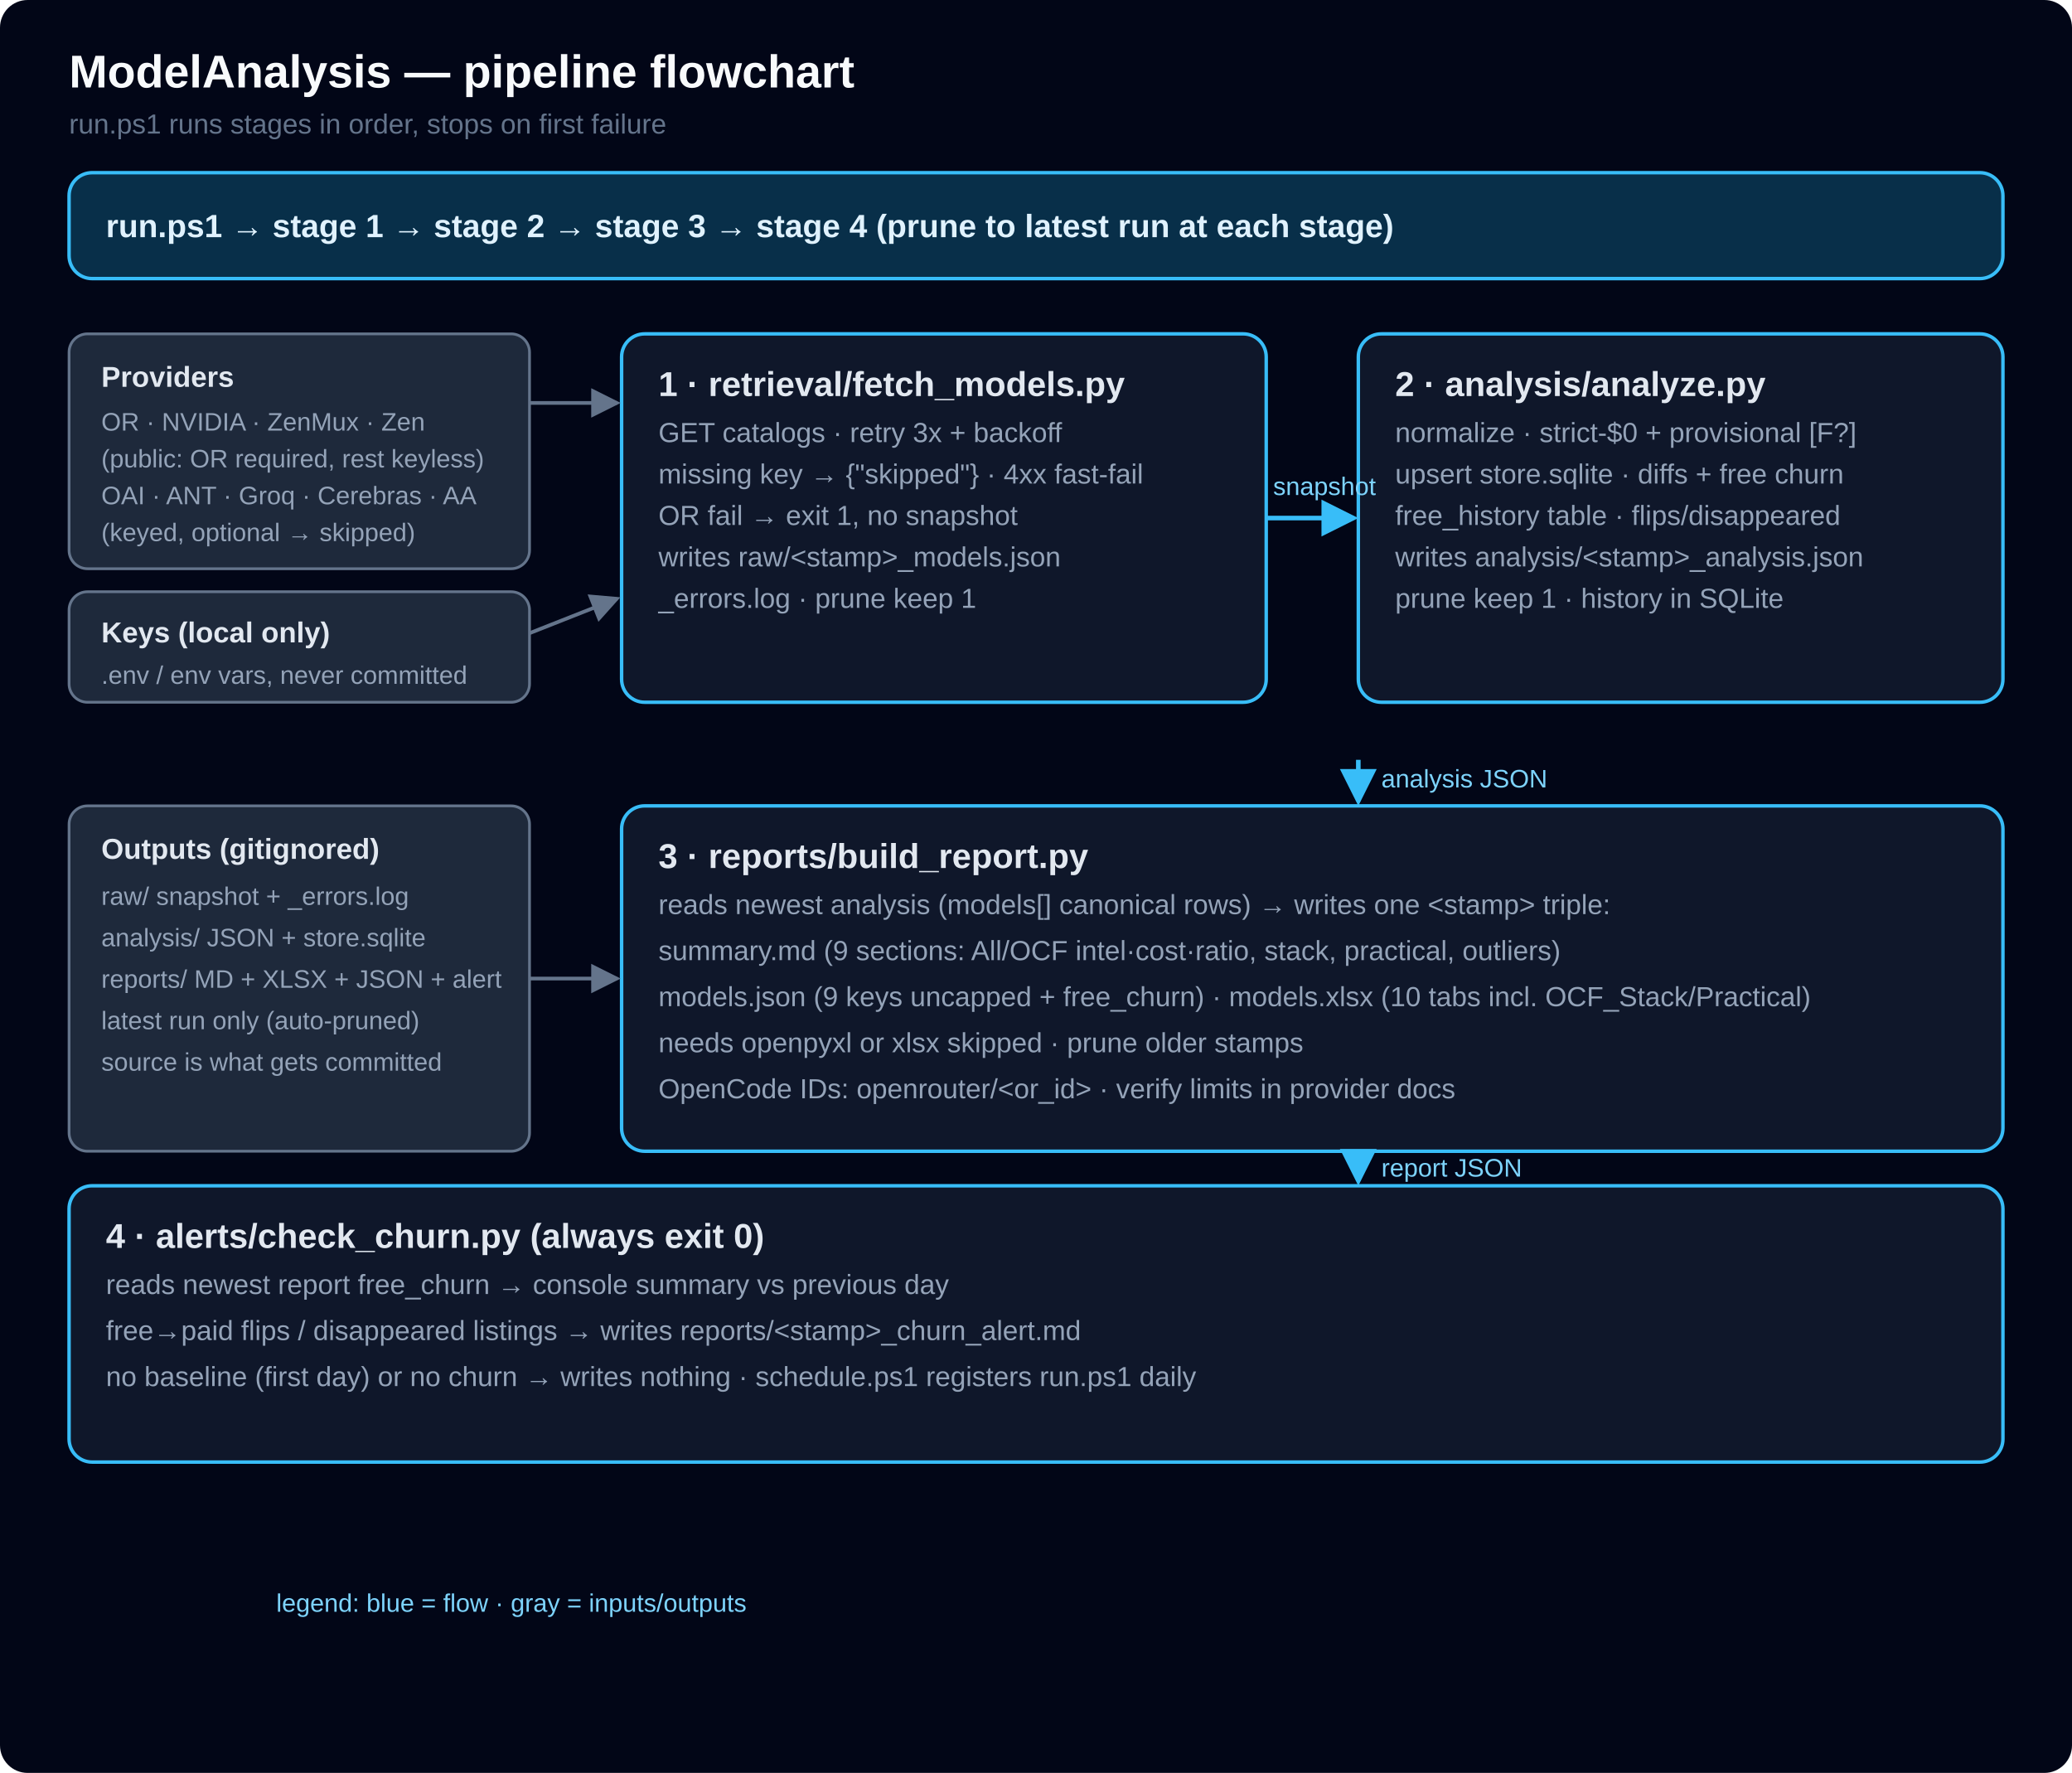
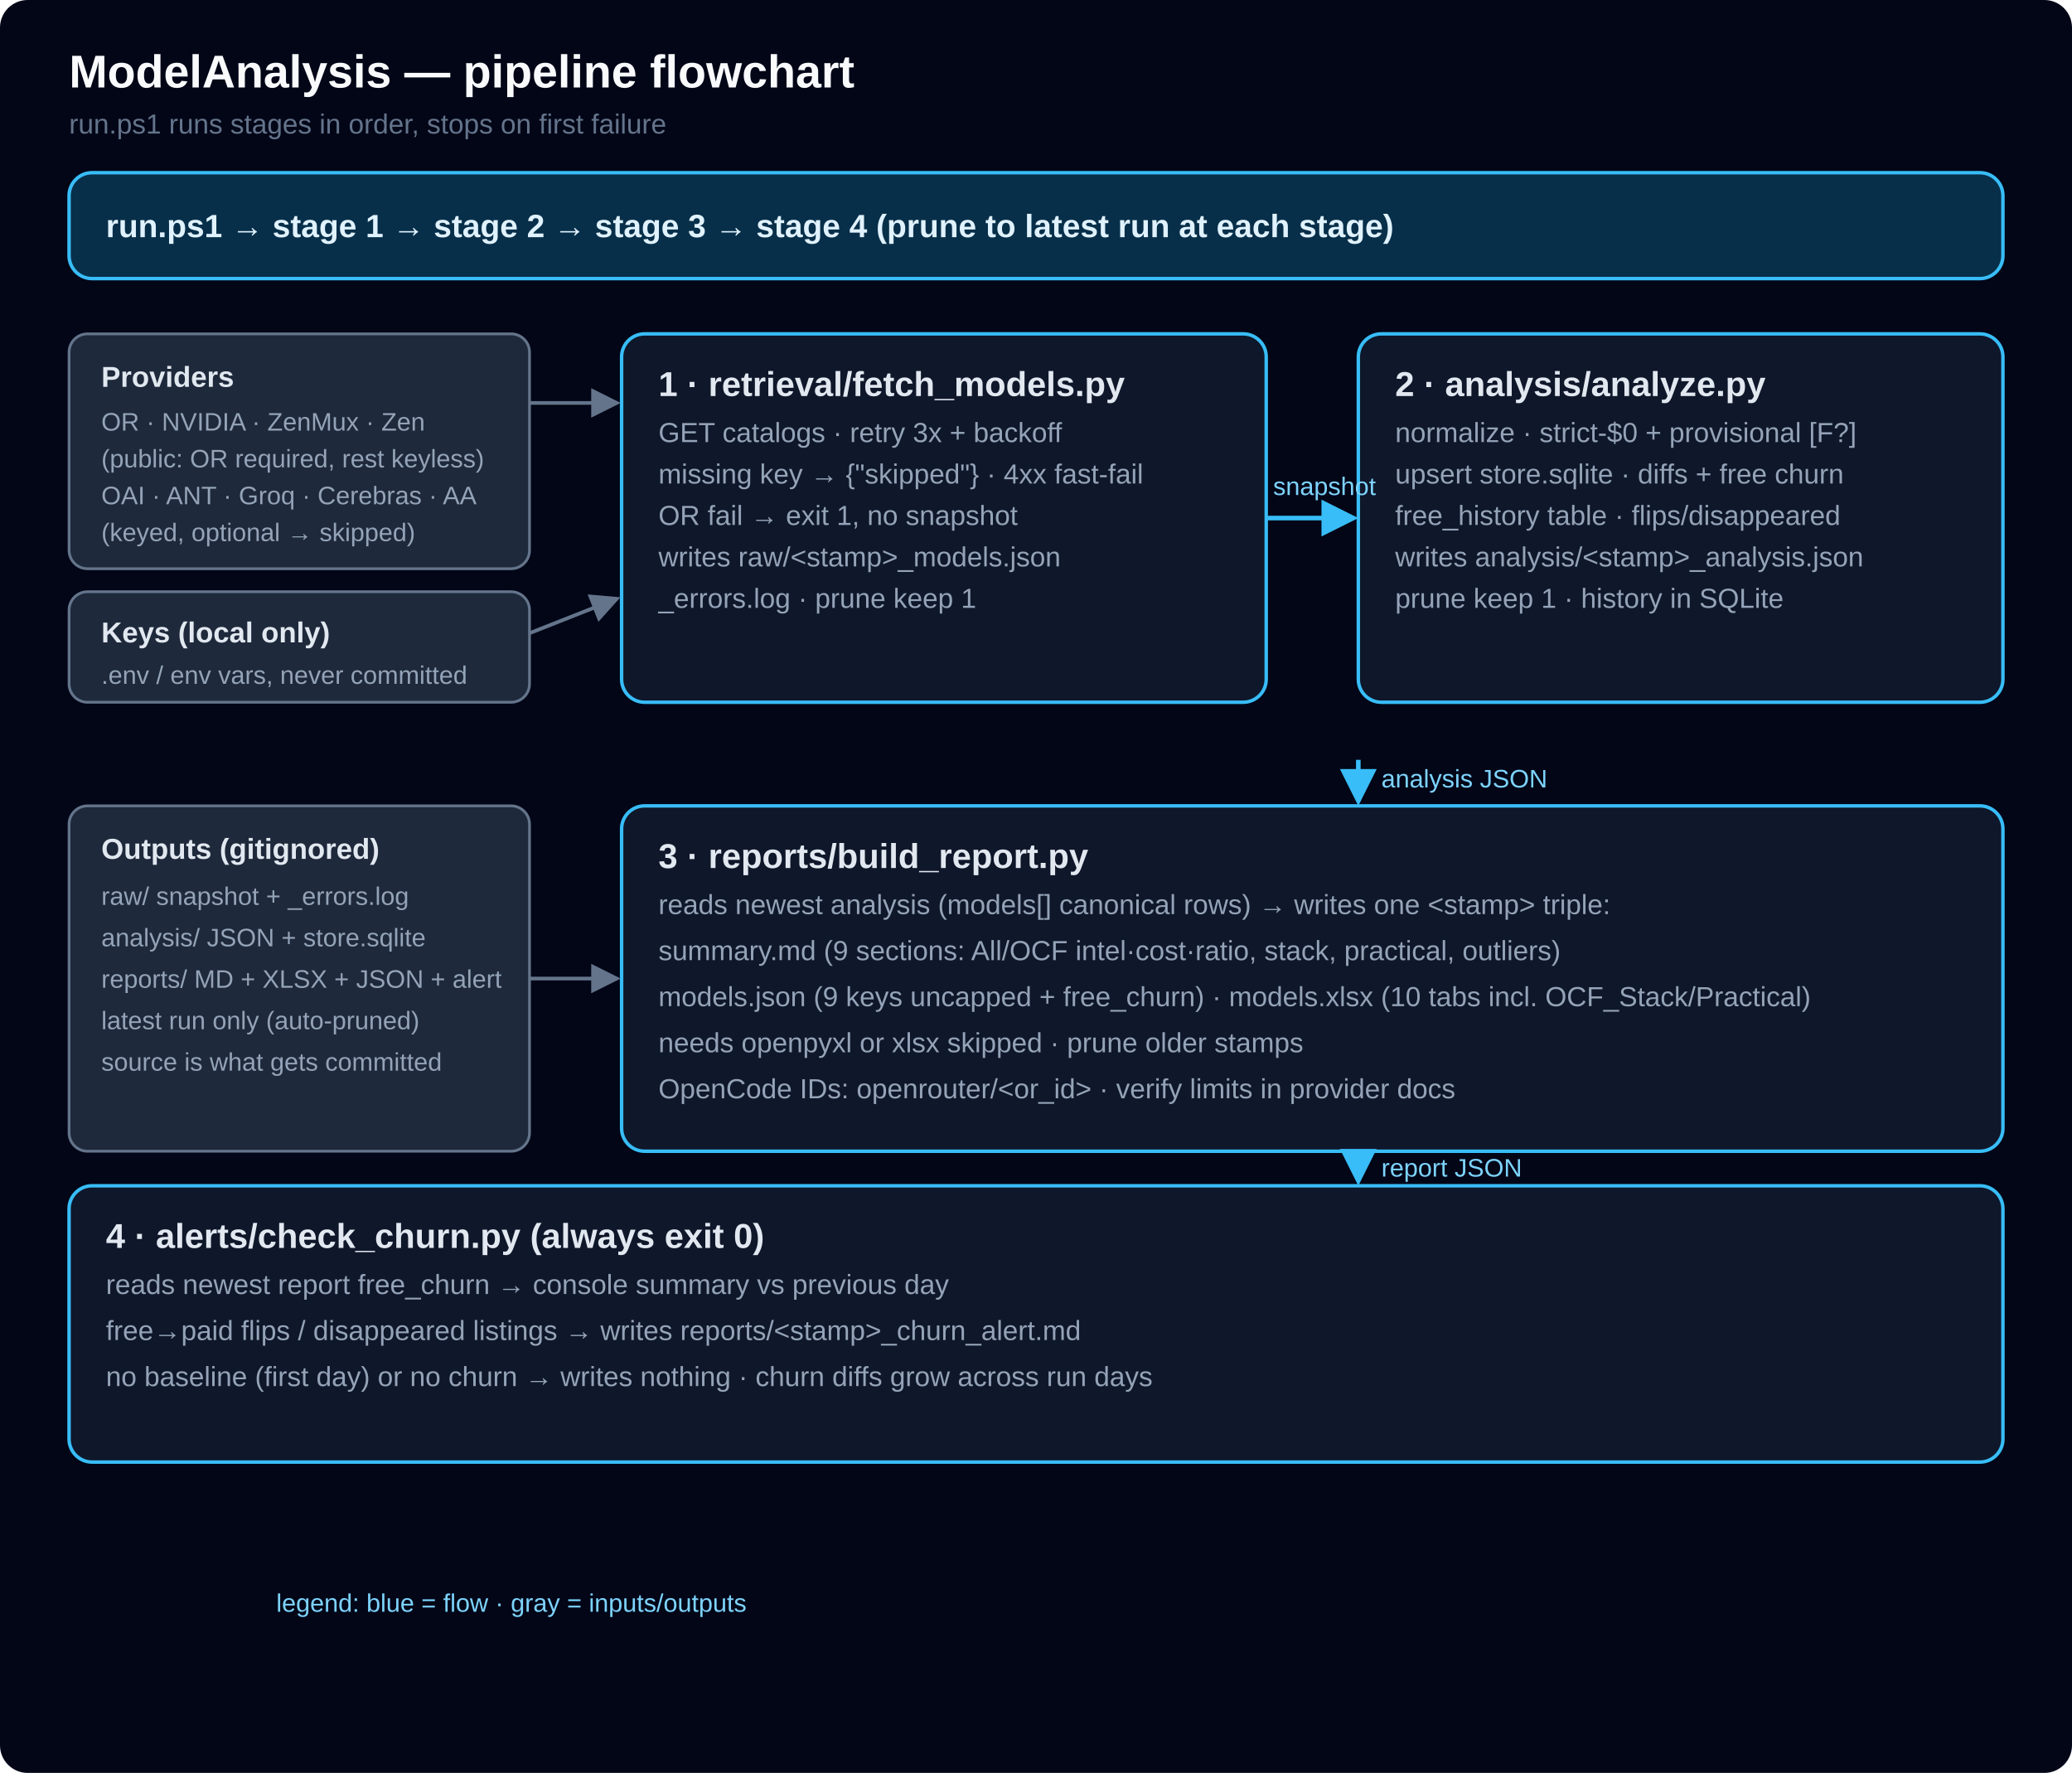
<svg xmlns="http://www.w3.org/2000/svg" width="900" height="770" font-family="Segoe UI, Arial, sans-serif">
  <style>
    .box { fill: #0f172a; stroke: #38bdf8; stroke-width: 1.5; rx: 10; }
    .title { fill: #e2e8f0; font-size: 15px; font-weight: 700; }
    .sub { fill: #94a3b8; font-size: 12px; }
    .file { fill: #1e293b; stroke: #64748b; stroke-width: 1.2; rx: 8; }
    .file-t { fill: #e2e8f0; font-size: 12.5px; font-weight: 600; }
    .file-s { fill: #94a3b8; font-size: 11px; }
    .arrow { stroke: #38bdf8; stroke-width: 2; fill: none; marker-end: url(#ah); }
    .arrow-dim { stroke: #64748b; stroke-width: 1.6; fill: none; marker-end: url(#ah2); }
    .label { fill: #7dd3fc; font-size: 11px; }
  </style>
  <defs>
    <marker id="ah" markerWidth="8" markerHeight="8" refX="7" refY="4" orient="auto">
      <path d="M0,0 L8,4 L0,8 z" fill="#38bdf8" />
    </marker>
    <marker id="ah2" markerWidth="8" markerHeight="8" refX="7" refY="4" orient="auto">
      <path d="M0,0 L8,4 L0,8 z" fill="#64748b" />
    </marker>
  </defs>
  <rect width="900" height="770" fill="#020617" rx="12" />
  <text x="30" y="38" fill="#f8fafc" font-size="20" font-weight="800">ModelAnalysis — pipeline flowchart</text>
  <text x="30" y="58" fill="#64748b" font-size="12">run.ps1 runs stages in order, stops on first failure</text>
  <rect x="30" y="75" width="840" height="46" rx="10" fill="#082f49" stroke="#38bdf8" stroke-width="1.5" />
  <text x="46" y="103" fill="#e0f2fe" font-size="14" font-weight="700">run.ps1  →  stage 1 → stage 2 → stage 3 → stage 4  (prune to latest run at each stage)</text>
  <rect class="file" x="30" y="145" width="200" height="102" />
  <text class="file-t" x="44" y="168">Providers</text>
  <text class="file-s" x="44" y="187">OR · NVIDIA · ZenMux · Zen</text>
  <text class="file-s" x="44" y="203">(public: OR required, rest keyless)</text>
  <text class="file-s" x="44" y="219">OAI · ANT · Groq · Cerebras · AA</text>
  <text class="file-s" x="44" y="235">(keyed, optional → skipped)</text>
  <rect class="file" x="30" y="257" width="200" height="48" />
  <text class="file-t" x="44" y="279">Keys (local only)</text>
  <text class="file-s" x="44" y="297">.env / env vars, never committed</text>
  <rect class="box" x="270" y="145" width="280" height="160" />
  <text class="title" x="286" y="172">1 · retrieval/fetch_models.py</text>
  <text class="sub" x="286" y="192">GET catalogs · retry 3x + backoff</text>
  <text class="sub" x="286" y="210">missing key → {"skipped"} · 4xx fast-fail</text>
  <text class="sub" x="286" y="228">OR fail → exit 1, no snapshot</text>
  <text class="sub" x="286" y="246">writes raw/&lt;stamp&gt;_models.json</text>
  <text class="sub" x="286" y="264">_errors.log · prune keep 1</text>
  <rect class="box" x="590" y="145" width="280" height="160" />
  <text class="title" x="606" y="172">2 · analysis/analyze.py</text>
  <text class="sub" x="606" y="192">normalize · strict-$0 + provisional [F?]</text>
  <text class="sub" x="606" y="210">upsert store.sqlite · diffs + free churn</text>
  <text class="sub" x="606" y="228">free_history table · flips/disappeared</text>
  <text class="sub" x="606" y="246">writes analysis/&lt;stamp&gt;_analysis.json</text>
  <text class="sub" x="606" y="264">prune keep 1 · history in SQLite</text>
  <rect class="box" x="270" y="350" width="600" height="150" />
  <text class="title" x="286" y="377">3 · reports/build_report.py</text>
  <text class="sub" x="286" y="397">reads newest analysis (models[] canonical rows) → writes one &lt;stamp&gt; triple:</text>
  <text class="sub" x="286" y="417">summary.md (9 sections: All/OCF intel·cost·ratio, stack, practical, outliers)</text>
  <text class="sub" x="286" y="437">models.json (9 keys uncapped + free_churn) · models.xlsx (10 tabs incl. OCF_Stack/Practical)</text>
  <text class="sub" x="286" y="457">needs openpyxl or xlsx skipped · prune older stamps</text>
  <text class="sub" x="286" y="477">OpenCode IDs: openrouter/&lt;or_id&gt; · verify limits in provider docs</text>
  <rect class="file" x="30" y="350" width="200" height="150" />
  <text class="file-t" x="44" y="373">Outputs (gitignored)</text>
  <text class="file-s" x="44" y="393">raw/ snapshot + _errors.log</text>
  <text class="file-s" x="44" y="411">analysis/ JSON + store.sqlite</text>
  <text class="file-s" x="44" y="429">reports/ MD + XLSX + JSON + alert</text>
  <text class="file-s" x="44" y="447">latest run only (auto-pruned)</text>
  <text class="file-s" x="44" y="465">source is what gets committed</text>
  <rect class="box" x="30" y="515" width="840" height="120" />
  <text class="title" x="46" y="542">4 · alerts/check_churn.py (always exit 0)</text>
  <text class="sub" x="46" y="562">reads newest report free_churn → console summary vs previous day</text>
  <text class="sub" x="46" y="582">free→paid flips / disappeared listings → writes reports/&lt;stamp&gt;_churn_alert.md</text>
-   <text class="sub" x="46" y="602">no baseline (first day) or no churn → writes nothing · schedule.ps1 registers run.ps1 daily</text>
+   <text class="sub" x="46" y="602">no baseline (first day) or no churn → writes nothing · churn diffs grow across run days</text>
  <line class="arrow-dim" x1="230" y1="175" x2="268" y2="175" />
  <line class="arrow-dim" x1="230" y1="275" x2="268" y2="260" />
  <line class="arrow" x1="550" y1="225" x2="588" y2="225" />
  <text class="label" x="553" y="215">snapshot</text>
  <line class="arrow" x1="590" y1="330" x2="590" y2="348" />
  <text class="label" x="600" y="342">analysis JSON</text>
  <line class="arrow-dim" x1="230" y1="425" x2="268" y2="425" />
  <line class="arrow" x1="590" y1="500" x2="590" y2="513" />
  <text class="label" x="600" y="511">report JSON</text>
  <text class="label" x="120" y="700" fill="#64748b">legend: blue = flow · gray = inputs/outputs</text>
</svg>
